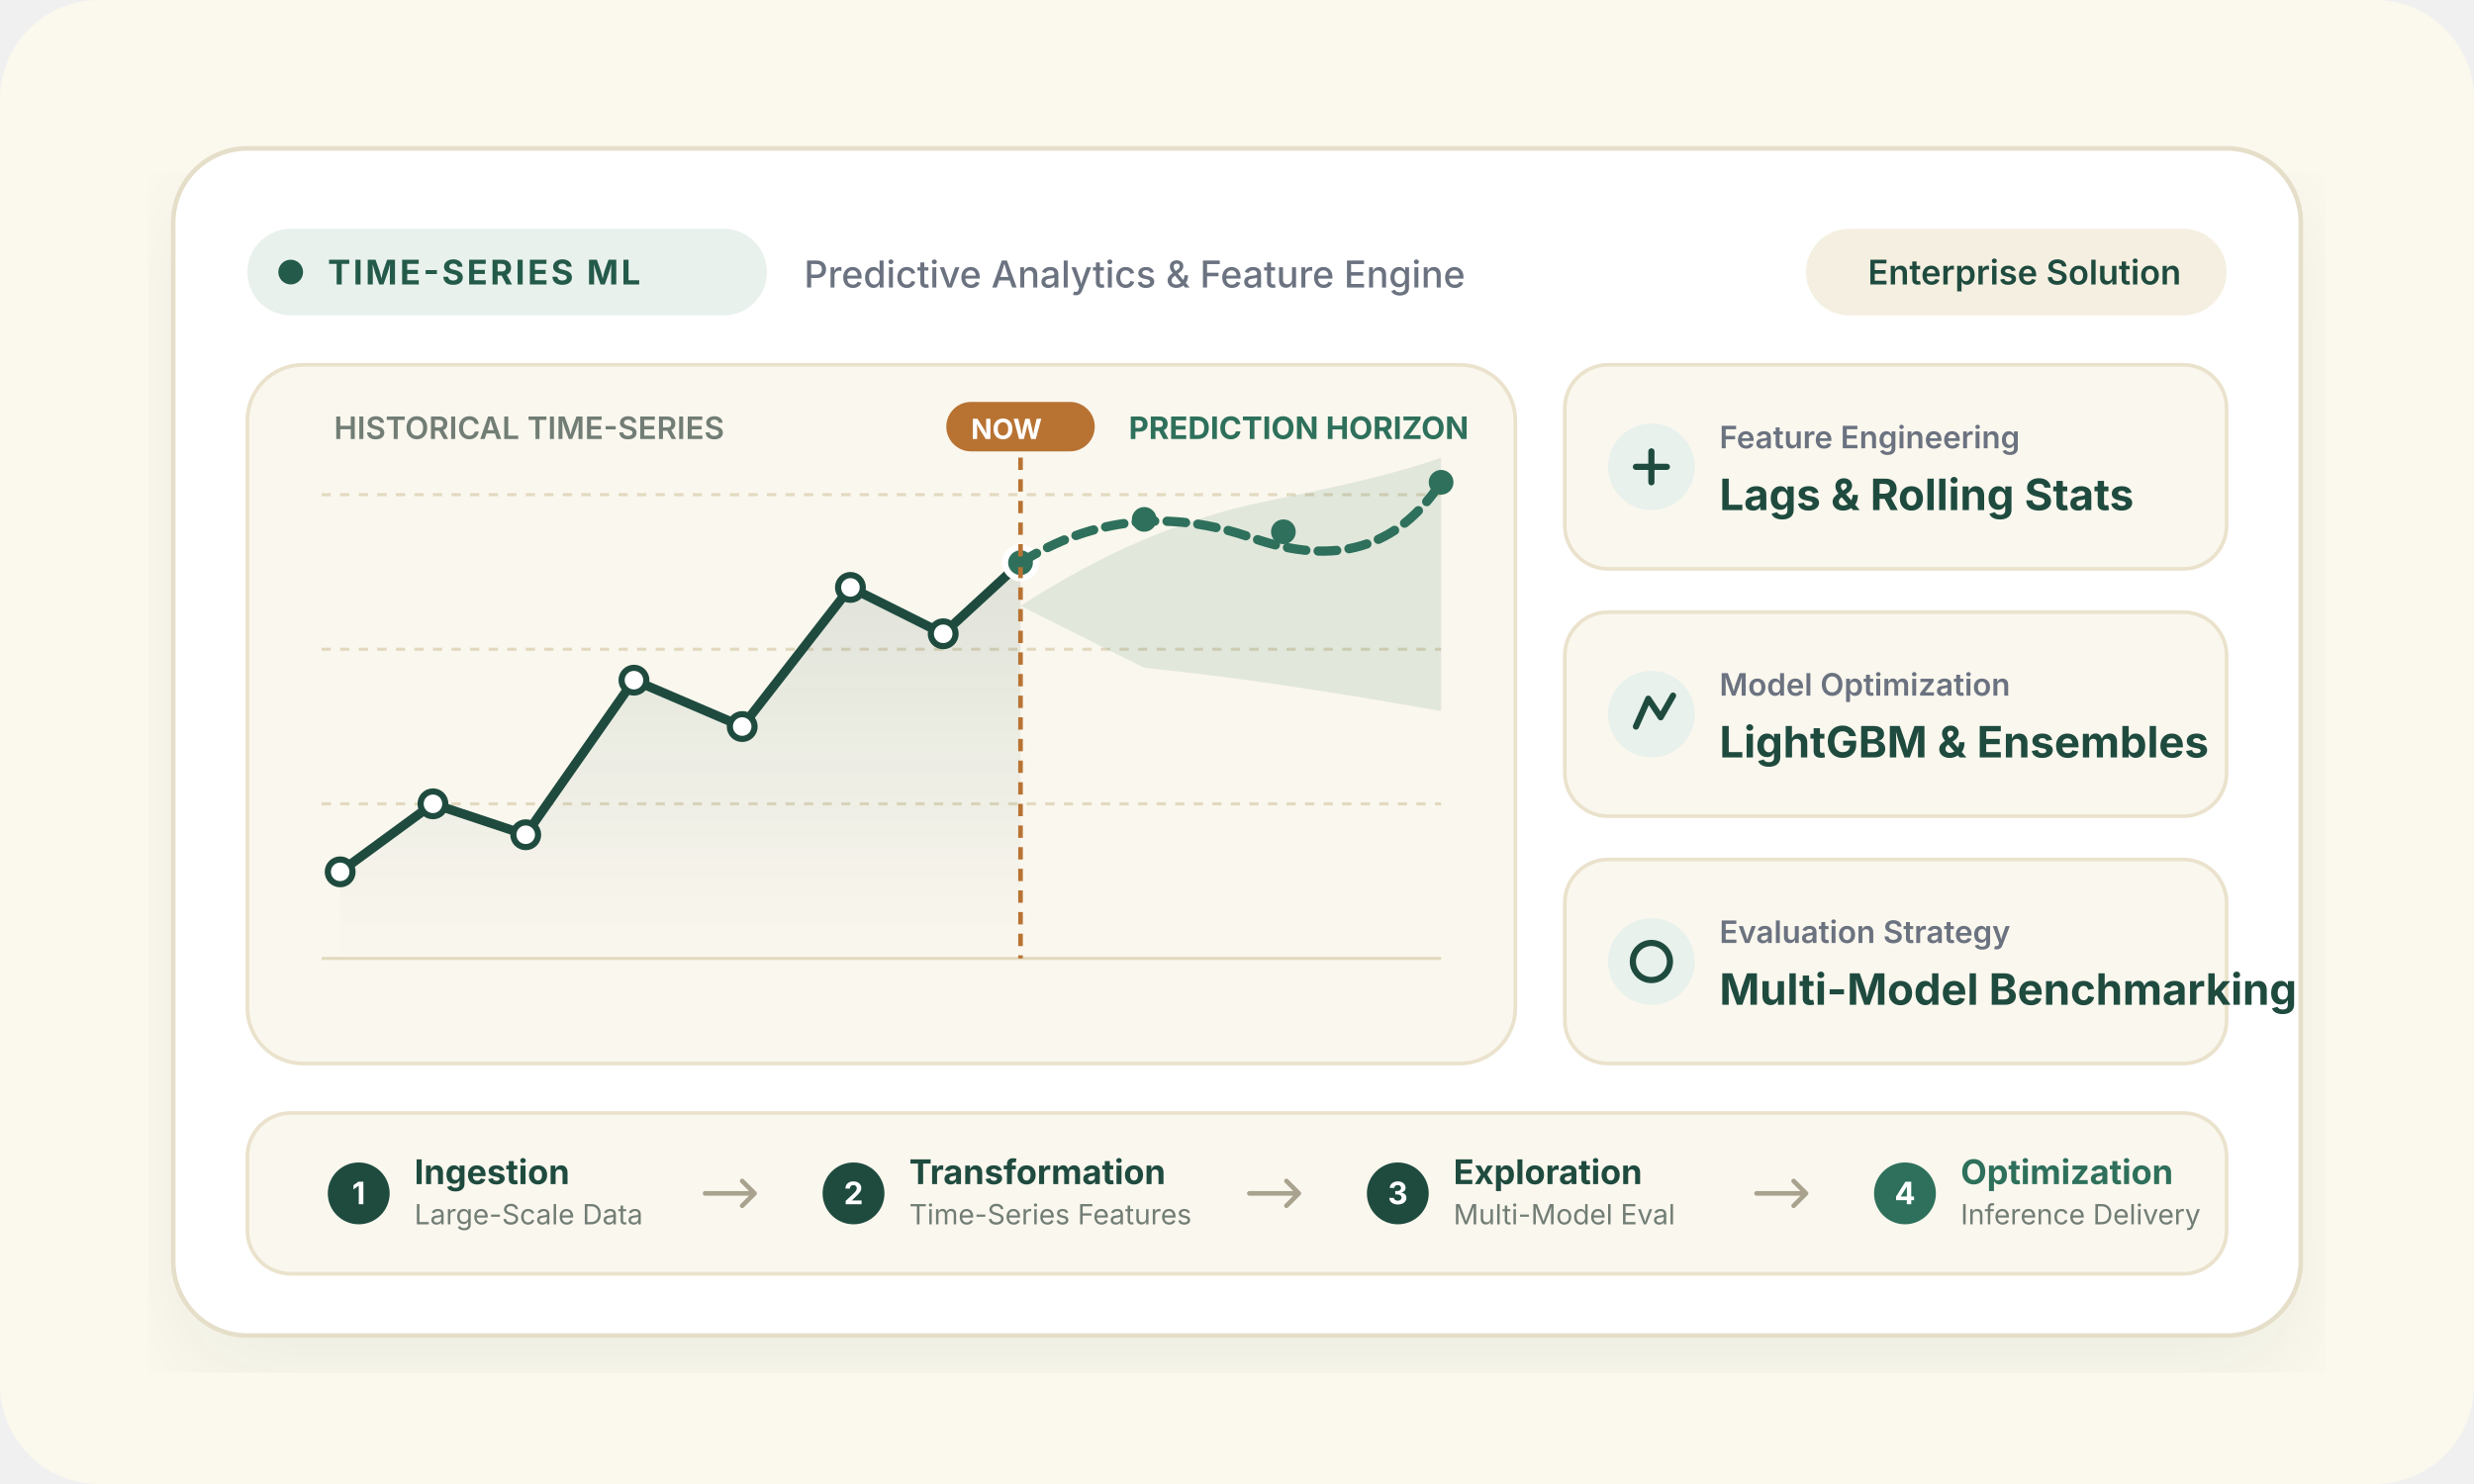
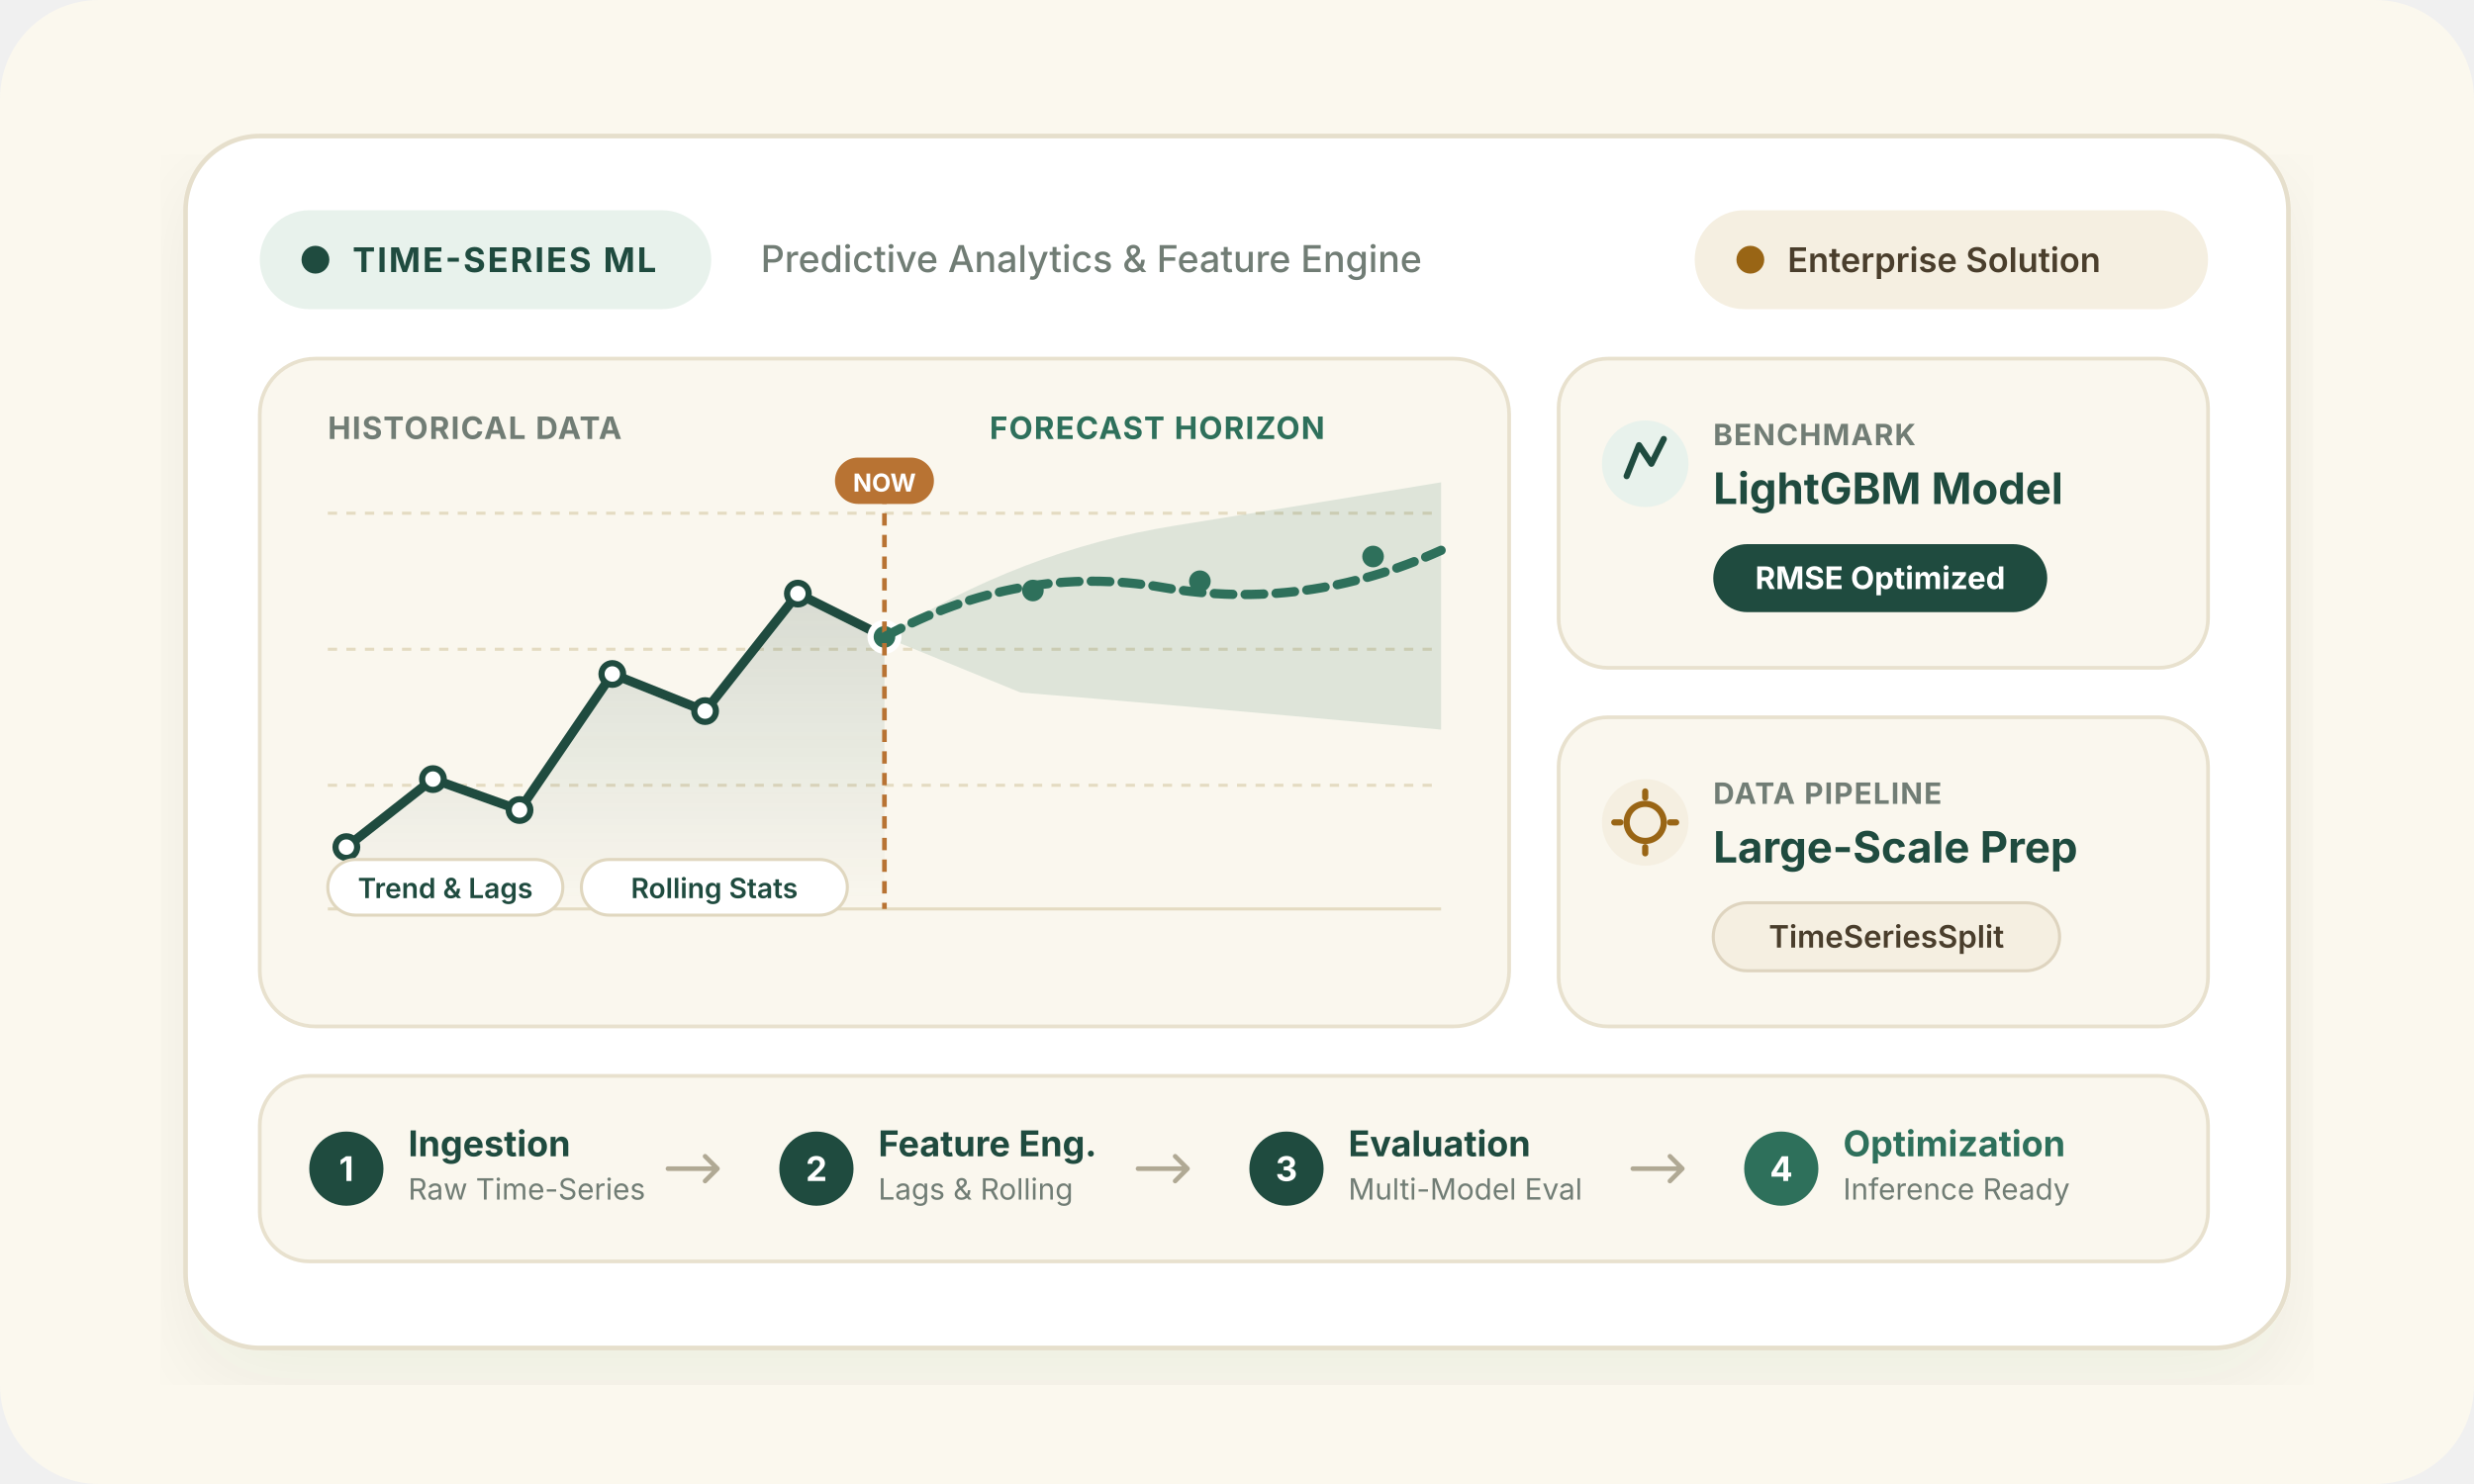
<svg xmlns="http://www.w3.org/2000/svg" width="800" height="480" viewBox="0 0 800 480" fill="none">
  <rect width="800" height="480" rx="32" fill="#FBF8EE" />
  <g opacity="0.08">
-     <line x1="80" y1="100" x2="720" y2="100" stroke="#1F4B3F" stroke-width="1.5" stroke-dasharray="4 4" />
-     <line x1="80" y1="180" x2="720" y2="180" stroke="#1F4B3F" stroke-width="1.5" stroke-dasharray="4 4" />
-     <line x1="80" y1="260" x2="720" y2="260" stroke="#1F4B3F" stroke-width="1.5" stroke-dasharray="4 4" />
-     <line x1="80" y1="340" x2="720" y2="340" stroke="#1F4B3F" stroke-width="1.5" stroke-dasharray="4 4" />
-     <line x1="160" y1="70" x2="160" y2="410" stroke="#1F4B3F" stroke-width="1.5" stroke-dasharray="4 4" />
-     <line x1="320" y1="70" x2="320" y2="410" stroke="#1F4B3F" stroke-width="1.5" stroke-dasharray="4 4" />
-     <line x1="480" y1="70" x2="480" y2="410" stroke="#1F4B3F" stroke-width="1.5" stroke-dasharray="4 4" />
-     <line x1="640" y1="70" x2="640" y2="410" stroke="#1F4B3F" stroke-width="1.5" stroke-dasharray="4 4" />
+     <line x1="80" y1="90" x2="720" y2="90" stroke="#1F4B3F" stroke-width="1.5" stroke-dasharray="4 4" />
+     <line x1="80" y1="170" x2="720" y2="170" stroke="#1F4B3F" stroke-width="1.5" stroke-dasharray="4 4" />
+     <line x1="80" y1="250" x2="720" y2="250" stroke="#1F4B3F" stroke-width="1.5" stroke-dasharray="4 4" />
+     <line x1="80" y1="330" x2="720" y2="330" stroke="#1F4B3F" stroke-width="1.5" stroke-dasharray="4 4" />
+     <line x1="160" y1="60" x2="160" y2="420" stroke="#1F4B3F" stroke-width="1.5" stroke-dasharray="4 4" />
+     <line x1="320" y1="60" x2="320" y2="420" stroke="#1F4B3F" stroke-width="1.5" stroke-dasharray="4 4" />
+     <line x1="480" y1="60" x2="480" y2="420" stroke="#1F4B3F" stroke-width="1.5" stroke-dasharray="4 4" />
+     <line x1="640" y1="60" x2="640" y2="420" stroke="#1F4B3F" stroke-width="1.5" stroke-dasharray="4 4" />
  </g>
-   <rect x="56" y="48" width="688" height="384" rx="24" fill="#FFFFFF" stroke="#E5DEC9" stroke-width="1.5" filter="url(#shadow)" />
+   <rect x="60" y="44" width="680" height="392" rx="24" fill="#FFFFFF" stroke="#E6DFCC" stroke-width="1.5" filter="url(#shadow)" />
  <g id="header">
-     <rect x="80" y="74" width="168" height="28" rx="14" fill="#E8F1EC" />
-     <circle cx="94" cy="88" r="4" fill="#245A4A" />
-     <text x="106" y="92" fill="#245A4A" font-family="system-ui, -apple-system, sans-serif" font-size="11" font-weight="700" letter-spacing="0.08em">TIME-SERIES ML</text>
-     <text x="260" y="93" fill="#6B7280" font-family="system-ui, -apple-system, sans-serif" font-size="12" font-weight="500">Predictive Analytics &amp; Feature Engine</text>
-     <rect x="584" y="74" width="136" height="28" rx="14" fill="#F4EFE0" />
-     <text x="604" y="92" fill="#1F4B3F" font-family="system-ui, -apple-system, sans-serif" font-size="11" font-weight="600">Enterprise Solution</text>
+     <rect x="84" y="68" width="146" height="32" rx="16" fill="#E8F2EC" />
+     <circle cx="102" cy="84" r="4.5" fill="#1F4B3F" />
+     <text x="114" y="88" fill="#1F4B3F" font-family="system-ui, -apple-system, sans-serif" font-size="11" font-weight="700" letter-spacing="0.06em">TIME-SERIES ML</text>
+     <text x="246" y="88" fill="#717D75" font-family="system-ui, -apple-system, sans-serif" font-size="12" font-weight="500">Predictive Analytics &amp; Feature Engine</text>
+     <rect x="548" y="68" width="166" height="32" rx="16" fill="#F5EFE1" />
+     <circle cx="566" cy="84" r="4.5" fill="#996515" />
+     <text x="578" y="88" fill="#4A3E2C" font-family="system-ui, -apple-system, sans-serif" font-size="11" font-weight="600">Enterprise Solution</text>
  </g>
-   <g id="chart-panel">
-     <rect x="80" y="118" width="410" height="226" rx="18" fill="#FAF7EE" stroke="#EAE2CC" stroke-width="1.2" />
-     <line x1="104" y1="160" x2="466" y2="160" stroke="#E2D9BF" stroke-width="1" stroke-dasharray="3 3" />
-     <line x1="104" y1="210" x2="466" y2="210" stroke="#E2D9BF" stroke-width="1" stroke-dasharray="3 3" />
-     <line x1="104" y1="260" x2="466" y2="260" stroke="#E2D9BF" stroke-width="1" stroke-dasharray="3 3" />
-     <line x1="104" y1="310" x2="466" y2="310" stroke="#E2D9BF" stroke-width="1" />
-     <path d="M 330 196 Q 370 170 410 162 T 466 148 L 466 230 Q 410 220 370 216 Z" fill="#2E705B" fill-opacity="0.12" />
-     <path d="M 110 282 L 140 260 L 170 270 L 205 220 L 240 235 L 275 190 L 305 205 L 330 182 L 330 310 L 110 310 Z" fill="url(#historicalGrad)" opacity="0.3" />
-     <path d="M 110 282 L 140 260 L 170 270 L 205 220 L 240 235 L 275 190 L 305 205 L 330 182" stroke="#1F4B3F" stroke-width="3" stroke-linecap="round" stroke-linejoin="round" />
-     <circle cx="110" cy="282" r="4" fill="#FFFFFF" stroke="#1F4B3F" stroke-width="2" />
-     <circle cx="140" cy="260" r="4" fill="#FFFFFF" stroke="#1F4B3F" stroke-width="2" />
-     <circle cx="170" cy="270" r="4" fill="#FFFFFF" stroke="#1F4B3F" stroke-width="2" />
-     <circle cx="205" cy="220" r="4" fill="#FFFFFF" stroke="#1F4B3F" stroke-width="2" />
-     <circle cx="240" cy="235" r="4" fill="#FFFFFF" stroke="#1F4B3F" stroke-width="2" />
-     <circle cx="275" cy="190" r="4" fill="#FFFFFF" stroke="#1F4B3F" stroke-width="2" />
-     <circle cx="305" cy="205" r="4" fill="#FFFFFF" stroke="#1F4B3F" stroke-width="2" />
-     <circle cx="330" cy="182" r="5" fill="#2E705B" stroke="#FFFFFF" stroke-width="2" />
-     <line x1="330" y1="134" x2="330" y2="310" stroke="#B87333" stroke-width="1.5" stroke-dasharray="4 3" />
-     <rect x="306" y="130" width="48" height="16" rx="8" fill="#B87333" />
-     <text x="314" y="142" fill="#FFFFFF" font-family="system-ui, -apple-system, sans-serif" font-size="9" font-weight="700">NOW</text>
-     <path d="M 330 182 Q 365 160 405 174 T 466 156" stroke="#2E705B" stroke-width="3" stroke-linecap="round" stroke-dasharray="6 4" />
-     <circle cx="370" cy="168" r="4" fill="#2E705B" />
-     <circle cx="415" cy="172" r="4" fill="#2E705B" />
-     <circle cx="466" cy="156" r="4" fill="#2E705B" />
-     <text x="108" y="142" fill="#717D75" font-family="system-ui, -apple-system, sans-serif" font-size="10" font-weight="600">HISTORICAL TIME-SERIES</text>
-     <text x="365" y="142" fill="#2E705B" font-family="system-ui, -apple-system, sans-serif" font-size="10" font-weight="700">PREDICTION HORIZON</text>
-   </g>
-   <g id="stats-panel">
-     <g transform="translate(506, 118)">
-       <rect width="214" height="66" rx="14" fill="#FAF7EE" stroke="#EAE2CC" stroke-width="1.2" />
-       <circle cx="28" cy="33" r="14" fill="#E8F1EC" />
-       <path d="M 23 33 L 33 33 M 28 28 L 28 38" stroke="#1F4B3F" stroke-width="2" stroke-linecap="round" />
-       <text x="50" y="27" fill="#6B7280" font-family="system-ui, -apple-system, sans-serif" font-size="10" font-weight="600" text-transform="uppercase">Feature Engineering</text>
-       <text x="50" y="47" fill="#1F4B3F" font-family="system-ui, -apple-system, sans-serif" font-size="14" font-weight="700">Lags &amp; Rolling Stats</text>
+   <g id="middle-content">
+     <rect x="84" y="116" width="404" height="216" rx="18" fill="#FAF7EE" stroke="#E8E1CE" stroke-width="1.2" />
+     <text x="106" y="142" fill="#717D75" font-family="system-ui, -apple-system, sans-serif" font-size="10" font-weight="700" letter-spacing="0.04em">HISTORICAL DATA</text>
+     <text x="320" y="142" fill="#2E705B" font-family="system-ui, -apple-system, sans-serif" font-size="10" font-weight="700" letter-spacing="0.04em">FORECAST HORIZON</text>
+     <line x1="106" y1="166" x2="466" y2="166" stroke="#E4DBC2" stroke-width="1" stroke-dasharray="3 3" />
+     <line x1="106" y1="210" x2="466" y2="210" stroke="#E4DBC2" stroke-width="1" stroke-dasharray="3 3" />
+     <line x1="106" y1="254" x2="466" y2="254" stroke="#E4DBC2" stroke-width="1" stroke-dasharray="3 3" />
+     <line x1="106" y1="294" x2="466" y2="294" stroke="#E4DBC2" stroke-width="1" />
+     <path d="M 286 206 Q 330 178 380 170 T 466 156 L 466 236 Q 380 228 330 224 Z" fill="#2E705B" fill-opacity="0.14" />
+     <path d="M 112 274 L 140 252 L 168 262 L 198 218 L 228 230 L 258 192 L 286 206 L 286 294 L 112 294 Z" fill="url(#histGrad)" opacity="0.35" />
+     <path d="M 112 274 L 140 252 L 168 262 L 198 218 L 228 230 L 258 192 L 286 206" stroke="#1F4B3F" stroke-width="3" stroke-linecap="round" stroke-linejoin="round" />
+     <circle cx="112" cy="274" r="3.5" fill="#FFFFFF" stroke="#1F4B3F" stroke-width="2" />
+     <circle cx="140" cy="252" r="3.5" fill="#FFFFFF" stroke="#1F4B3F" stroke-width="2" />
+     <circle cx="168" cy="262" r="3.5" fill="#FFFFFF" stroke="#1F4B3F" stroke-width="2" />
+     <circle cx="198" cy="218" r="3.5" fill="#FFFFFF" stroke="#1F4B3F" stroke-width="2" />
+     <circle cx="228" cy="230" r="3.5" fill="#FFFFFF" stroke="#1F4B3F" stroke-width="2" />
+     <circle cx="258" cy="192" r="3.5" fill="#FFFFFF" stroke="#1F4B3F" stroke-width="2" />
+     <circle cx="286" cy="206" r="4.5" fill="#2E705B" stroke="#FFFFFF" stroke-width="2" />
+     <line x1="286" y1="152" x2="286" y2="294" stroke="#B87333" stroke-width="1.5" stroke-dasharray="4 3" />
+     <rect x="270" y="148" width="32" height="15" rx="7.5" fill="#B87333" />
+     <text x="286" y="159" fill="#FFFFFF" font-family="system-ui, -apple-system, sans-serif" font-size="8" font-weight="700" text-anchor="middle">NOW</text>
+     <path d="M 286 206 Q 330 182 376 190 T 466 178" stroke="#2E705B" stroke-width="3" stroke-linecap="round" stroke-dasharray="6 4" />
+     <circle cx="334" cy="191" r="3.5" fill="#2E705B" />
+     <circle cx="388" cy="188" r="3.5" fill="#2E705B" />
+     <circle cx="444" cy="180" r="3.5" fill="#2E705B" />
+     <rect x="106" y="278" width="76" height="18" rx="9" fill="#FFFFFF" stroke="#E0D7BF" stroke-width="1" />
+     <text x="144" y="290.5" fill="#1F4B3F" font-family="system-ui, -apple-system, sans-serif" font-size="9" font-weight="600" text-anchor="middle">Trend &amp; Lags</text>
+     <rect x="188" y="278" width="86" height="18" rx="9" fill="#FFFFFF" stroke="#E0D7BF" stroke-width="1" />
+     <text x="231" y="290.5" fill="#1F4B3F" font-family="system-ui, -apple-system, sans-serif" font-size="9" font-weight="600" text-anchor="middle">Rolling Stats</text>
+     <g transform="translate(504, 116)">
+       <rect width="210" height="100" rx="16" fill="#FAF7EE" stroke="#E8E1CE" stroke-width="1.2" />
+       <circle cx="28" cy="34" r="14" fill="#E8F2EC" />
+       <path d="M 22 38 L 26 28 L 30 34 L 34 26" stroke="#1F4B3F" stroke-width="2" stroke-linecap="round" stroke-linejoin="round" />
+       <text x="50" y="28" fill="#717D75" font-family="system-ui, -apple-system, sans-serif" font-size="9.5" font-weight="700" letter-spacing="0.04em">BENCHMARK</text>
+       <text x="50" y="47" fill="#1F4B3F" font-family="system-ui, -apple-system, sans-serif" font-size="14" font-weight="700">LightGBM Model</text>
+       <rect x="50" y="60" width="108" height="22" rx="11" fill="#1F4B3F" />
+       <text x="104" y="74.5" fill="#FFFFFF" font-family="system-ui, -apple-system, sans-serif" font-size="10" font-weight="700" text-anchor="middle">RMSE Optimized</text>
    </g>
-     <g transform="translate(506, 198)">
-       <rect width="214" height="66" rx="14" fill="#FAF7EE" stroke="#EAE2CC" stroke-width="1.2" />
-       <circle cx="28" cy="33" r="14" fill="#E8F1EC" />
-       <path d="M 23 37 L 27 28 L 31 34 L 35 27" stroke="#1F4B3F" stroke-width="2" stroke-linecap="round" stroke-linejoin="round" />
-       <text x="50" y="27" fill="#6B7280" font-family="system-ui, -apple-system, sans-serif" font-size="10" font-weight="600" text-transform="uppercase">Model Optimization</text>
-       <text x="50" y="47" fill="#1F4B3F" font-family="system-ui, -apple-system, sans-serif" font-size="14" font-weight="700">LightGBM &amp; Ensembles</text>
-     </g>
-     <g transform="translate(506, 278)">
-       <rect width="214" height="66" rx="14" fill="#FAF7EE" stroke="#EAE2CC" stroke-width="1.2" />
-       <circle cx="28" cy="33" r="14" fill="#E8F1EC" />
-       <circle cx="28" cy="33" r="6" stroke="#1F4B3F" stroke-width="2" />
-       <text x="50" y="27" fill="#6B7280" font-family="system-ui, -apple-system, sans-serif" font-size="10" font-weight="600" text-transform="uppercase">Evaluation Strategy</text>
-       <text x="50" y="47" fill="#1F4B3F" font-family="system-ui, -apple-system, sans-serif" font-size="14" font-weight="700">Multi-Model Benchmarking</text>
+     <g transform="translate(504, 232)">
+       <rect width="210" height="100" rx="16" fill="#FAF7EE" stroke="#E8E1CE" stroke-width="1.2" />
+       <circle cx="28" cy="34" r="14" fill="#F5EFE1" />
+       <circle cx="28" cy="34" r="6" stroke="#996515" stroke-width="2" />
+       <path d="M 28 24 L 28 26 M 28 42 L 28 44 M 18 34 L 20 34 M 36 34 L 38 34" stroke="#996515" stroke-width="2" stroke-linecap="round" />
+       <text x="50" y="28" fill="#717D75" font-family="system-ui, -apple-system, sans-serif" font-size="9.5" font-weight="700" letter-spacing="0.04em">DATA PIPELINE</text>
+       <text x="50" y="47" fill="#1F4B3F" font-family="system-ui, -apple-system, sans-serif" font-size="14" font-weight="700">Large-Scale Prep</text>
+       <rect x="50" y="60" width="112" height="22" rx="11" fill="#F5EFE1" stroke="#DED4BF" stroke-width="1" />
+       <text x="106" y="74.5" fill="#4A3E2C" font-family="system-ui, -apple-system, sans-serif" font-size="10" font-weight="600" text-anchor="middle">TimeSeriesSplit</text>
    </g>
  </g>
-   <g id="bottom-pipeline" transform="translate(80, 360)">
-     <rect width="640" height="52" rx="14" fill="#FAF7EE" stroke="#EAE2CC" stroke-width="1.2" />
-     <circle cx="36" cy="26" r="10" fill="#1F4B3F" />
-     <text x="36" y="29.5" fill="#FFFFFF" font-family="system-ui, -apple-system, sans-serif" font-size="10" font-weight="700" text-anchor="middle">1</text>
-     <text x="54" y="23" fill="#1F4B3F" font-family="system-ui, -apple-system, sans-serif" font-size="11" font-weight="700">Ingestion</text>
-     <text x="54" y="36" fill="#717D75" font-family="system-ui, -apple-system, sans-serif" font-size="9">Large-Scale Data</text>
-     <path d="M 148 26 L 164 26 M 160 22 L 164 26 L 160 30" stroke="#A8A28E" stroke-width="1.5" stroke-linecap="round" stroke-linejoin="round" />
-     <circle cx="196" cy="26" r="10" fill="#1F4B3F" />
-     <text x="196" y="29.5" fill="#FFFFFF" font-family="system-ui, -apple-system, sans-serif" font-size="10" font-weight="700" text-anchor="middle">2</text>
-     <text x="214" y="23" fill="#1F4B3F" font-family="system-ui, -apple-system, sans-serif" font-size="11" font-weight="700">Transformation</text>
-     <text x="214" y="36" fill="#717D75" font-family="system-ui, -apple-system, sans-serif" font-size="9">Time-Series Features</text>
-     <path d="M 324 26 L 340 26 M 336 22 L 340 26 L 336 30" stroke="#A8A28E" stroke-width="1.5" stroke-linecap="round" stroke-linejoin="round" />
-     <circle cx="372" cy="26" r="10" fill="#1F4B3F" />
-     <text x="372" y="29.5" fill="#FFFFFF" font-family="system-ui, -apple-system, sans-serif" font-size="10" font-weight="700" text-anchor="middle">3</text>
-     <text x="390" y="23" fill="#1F4B3F" font-family="system-ui, -apple-system, sans-serif" font-size="11" font-weight="700">Exploration</text>
-     <text x="390" y="36" fill="#717D75" font-family="system-ui, -apple-system, sans-serif" font-size="9">Multi-Model Eval</text>
-     <path d="M 488 26 L 504 26 M 500 22 L 504 26 L 500 30" stroke="#A8A28E" stroke-width="1.5" stroke-linecap="round" stroke-linejoin="round" />
-     <circle cx="536" cy="26" r="10" fill="#2E705B" />
-     <text x="536" y="29.5" fill="#FFFFFF" font-family="system-ui, -apple-system, sans-serif" font-size="10" font-weight="700" text-anchor="middle">4</text>
-     <text x="554" y="23" fill="#2E705B" font-family="system-ui, -apple-system, sans-serif" font-size="11" font-weight="700">Optimization</text>
-     <text x="554" y="36" fill="#717D75" font-family="system-ui, -apple-system, sans-serif" font-size="9">Inference Delivery</text>
+   <g id="pipeline-flow" transform="translate(84, 348)">
+     <rect width="630" height="60" rx="16" fill="#FAF7EE" stroke="#E8E1CE" stroke-width="1.2" />
+     <circle cx="28" cy="30" r="12" fill="#1F4B3F" />
+     <text x="28" y="34" fill="#FFFFFF" font-family="system-ui, -apple-system, sans-serif" font-size="11" font-weight="700" text-anchor="middle">1</text>
+     <text x="48" y="26" fill="#1F4B3F" font-family="system-ui, -apple-system, sans-serif" font-size="11.5" font-weight="700">Ingestion</text>
+     <text x="48" y="40" fill="#717D75" font-family="system-ui, -apple-system, sans-serif" font-size="9.5">Raw Time-Series</text>
+     <path d="M 132 30 L 148 30 M 144 26 L 148 30 L 144 34" stroke="#B0A994" stroke-width="1.5" stroke-linecap="round" stroke-linejoin="round" />
+     <circle cx="180" cy="30" r="12" fill="#1F4B3F" />
+     <text x="180" y="34" fill="#FFFFFF" font-family="system-ui, -apple-system, sans-serif" font-size="11" font-weight="700" text-anchor="middle">2</text>
+     <text x="200" y="26" fill="#1F4B3F" font-family="system-ui, -apple-system, sans-serif" font-size="11.5" font-weight="700">Feature Eng.</text>
+     <text x="200" y="40" fill="#717D75" font-family="system-ui, -apple-system, sans-serif" font-size="9.5">Lags &amp; Rolling</text>
+     <path d="M 284 30 L 300 30 M 296 26 L 300 30 L 296 34" stroke="#B0A994" stroke-width="1.5" stroke-linecap="round" stroke-linejoin="round" />
+     <circle cx="332" cy="30" r="12" fill="#1F4B3F" />
+     <text x="332" y="34" fill="#FFFFFF" font-family="system-ui, -apple-system, sans-serif" font-size="11" font-weight="700" text-anchor="middle">3</text>
+     <text x="352" y="26" fill="#1F4B3F" font-family="system-ui, -apple-system, sans-serif" font-size="11.5" font-weight="700">Evaluation</text>
+     <text x="352" y="40" fill="#717D75" font-family="system-ui, -apple-system, sans-serif" font-size="9.5">Multi-Model Eval</text>
+     <path d="M 444 30 L 460 30 M 456 26 L 460 30 L 456 34" stroke="#B0A994" stroke-width="1.5" stroke-linecap="round" stroke-linejoin="round" />
+     <circle cx="492" cy="30" r="12" fill="#2E705B" />
+     <text x="492" y="34" fill="#FFFFFF" font-family="system-ui, -apple-system, sans-serif" font-size="11" font-weight="700" text-anchor="middle">4</text>
+     <text x="512" y="26" fill="#2E705B" font-family="system-ui, -apple-system, sans-serif" font-size="11.5" font-weight="700">Optimization</text>
+     <text x="512" y="40" fill="#717D75" font-family="system-ui, -apple-system, sans-serif" font-size="9.5">Inference Ready</text>
  </g>
  <defs>
-     <filter id="shadow" x="48" y="44" width="704" height="400" filterUnits="userSpaceOnUse" color-interpolation-filters="sRGB">
-       <feDropShadow dx="0" dy="12" stdDeviation="16" flood-color="#1F4B3F" flood-opacity="0.06" />
+     <filter id="shadow" x="52" y="40" width="696" height="408" filterUnits="userSpaceOnUse" color-interpolation-filters="sRGB">
+       <feDropShadow dx="0" dy="10" stdDeviation="14" flood-color="#1F4B3F" flood-opacity="0.06" />
    </filter>
-     <linearGradient id="historicalGrad" x1="220" y1="182" x2="220" y2="310" gradientUnits="userSpaceOnUse">
-       <stop stop-color="#1F4B3F" stop-opacity="0.4" />
+     <linearGradient id="histGrad" x1="200" y1="192" x2="200" y2="294" gradientUnits="userSpaceOnUse">
+       <stop stop-color="#1F4B3F" stop-opacity="0.45" />
      <stop offset="1" stop-color="#1F4B3F" stop-opacity="0" />
    </linearGradient>
  </defs>
</svg>
